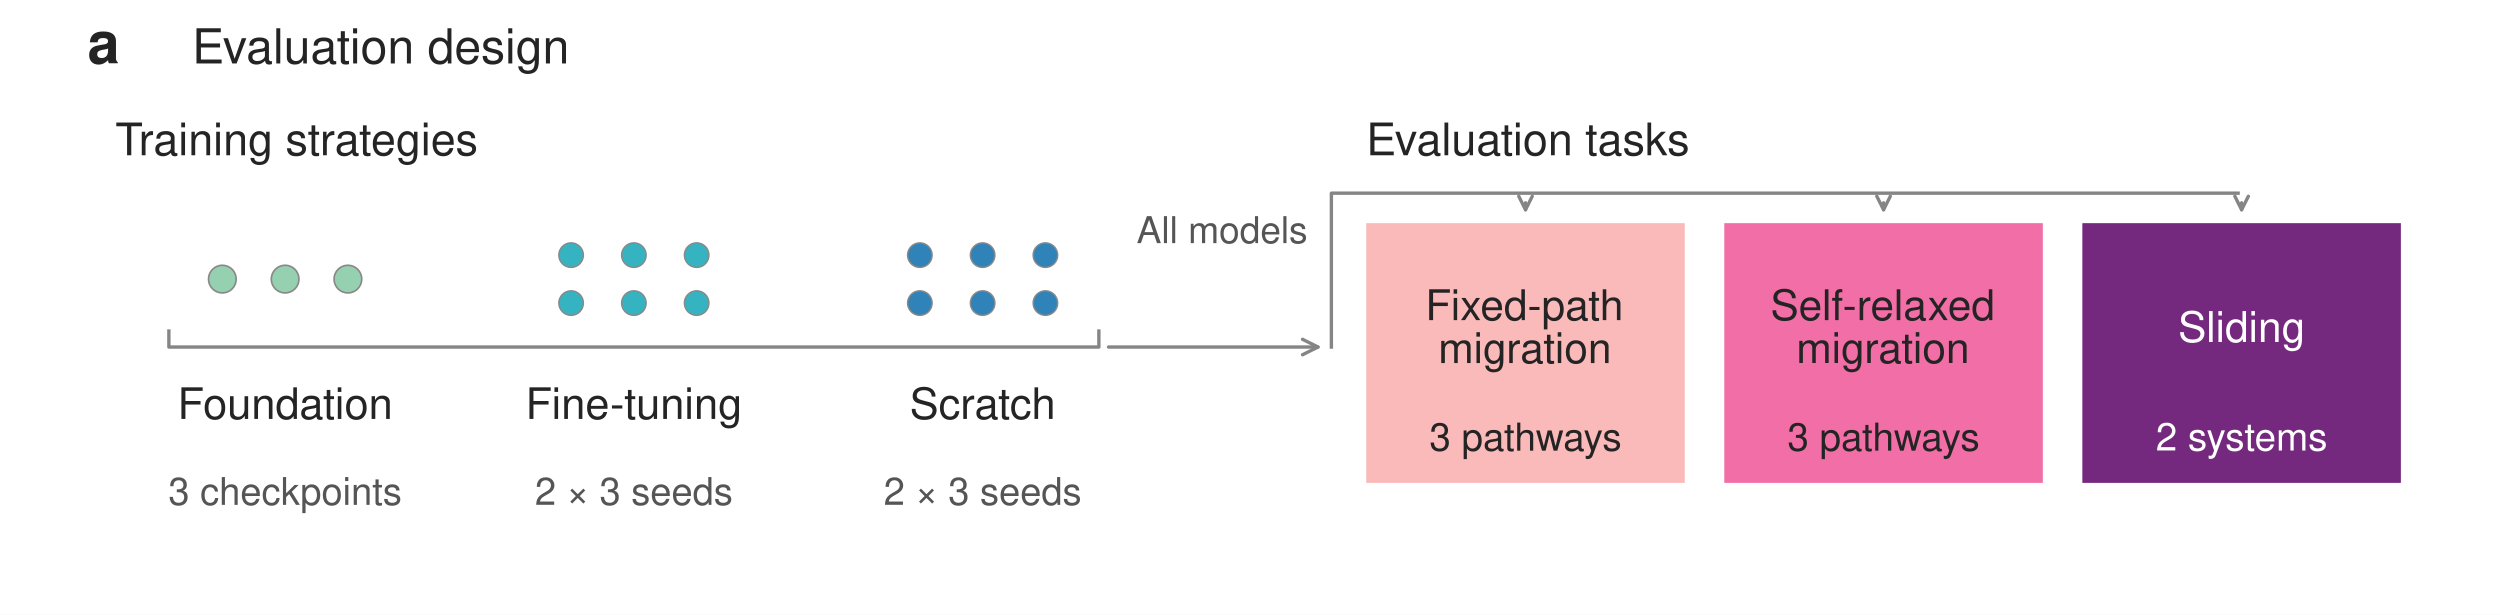
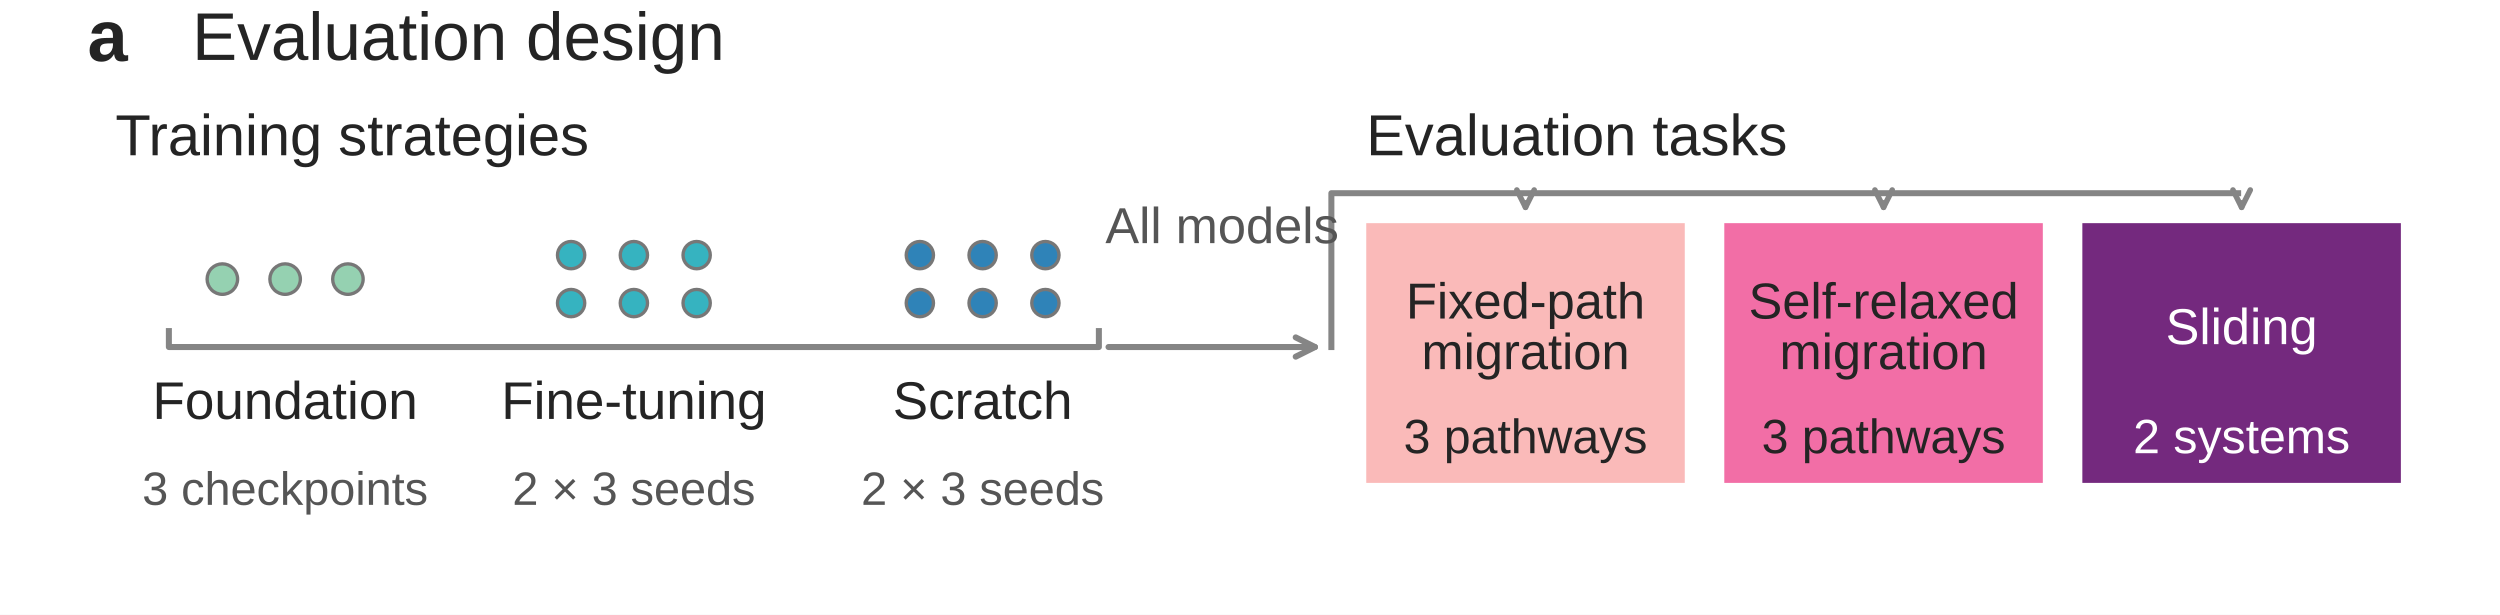
<svg xmlns="http://www.w3.org/2000/svg" xmlns:xlink="http://www.w3.org/1999/xlink" width="518.74pt" height="127.559pt" viewBox="0 0 518.74 127.559" version="1.1">
  <defs>
    <style type="text/css">*{stroke-linejoin: round; stroke-linecap: butt}</style>
  </defs>
  <g id="figure_1">
    <g id="patch_1">
      <path d="M 0 127.559  L 518.74 127.559  L 518.74 0  L 0 0  z " style="fill: #ffffff" />
    </g>
    <g id="axes_1">
      <g id="PathCollection_1">
        <defs>
-           <path id="m753548120f" d="M 0 2.872  C 0.762 2.872 1.492 2.57 2.031 2.031  C 2.57 1.492 2.872 0.762 2.872 0  C 2.872 -0.762 2.57 -1.492 2.031 -2.031  C 1.492 -2.57 0.762 -2.872 0 -2.872  C -0.762 -2.872 -1.492 -2.57 -2.031 -2.031  C -2.57 -1.492 -2.872 -0.762 -2.872 0  C -2.872 0.762 -2.57 1.492 -2.031 2.031  C -1.492 2.57 -0.762 2.872 0 2.872  z " style="stroke: #888888; stroke-width: 0.35" />
+           <path id="maf7a250f7e" d="M 0 3.162  C 0.839 3.162 1.643 2.829 2.236 2.236  C 2.829 1.643 3.162 0.839 3.162 0  C 3.162 -0.839 2.829 -1.643 2.236 -2.236  C 1.643 -2.829 0.839 -3.162 0 -3.162  C -0.839 -3.162 -1.643 -2.829 -2.236 -2.236  C -2.829 -1.643 -3.162 -0.839 -3.162 0  C -3.162 0.839 -2.829 1.643 -2.236 2.236  C -1.643 2.829 -0.839 3.162 0 3.162  z " style="stroke: #777777; stroke-width: 0.7" />
        </defs>
-         <g clip-path="url(#p570aa70ecb)">
-           <use xlink:href="#m753548120f" x="46.137" y="57.912" style="fill: #95d1b1; stroke: #888888; stroke-width: 0.35" />
-           <use xlink:href="#m753548120f" x="59.162" y="57.912" style="fill: #95d1b1; stroke: #888888; stroke-width: 0.35" />
-           <use xlink:href="#m753548120f" x="72.188" y="57.912" style="fill: #95d1b1; stroke: #888888; stroke-width: 0.35" />
+         <g clip-path="url(#pa6c7e1bb69)">
+           <use xlink:href="#maf7a250f7e" x="46.137" y="57.912" style="fill: #95d1b1; stroke: #777777; stroke-width: 0.7" />
+           <use xlink:href="#maf7a250f7e" x="59.162" y="57.912" style="fill: #95d1b1; stroke: #777777; stroke-width: 0.7" />
+           <use xlink:href="#maf7a250f7e" x="72.188" y="57.912" style="fill: #95d1b1; stroke: #777777; stroke-width: 0.7" />
        </g>
      </g>
      <g id="PathCollection_2">
        <defs>
-           <path id="mbef1210220" d="M 0 2.55  C 0.676 2.55 1.325 2.281 1.803 1.803  C 2.281 1.325 2.55 0.676 2.55 0  C 2.55 -0.676 2.281 -1.325 1.803 -1.803  C 1.325 -2.281 0.676 -2.55 0 -2.55  C -0.676 -2.55 -1.325 -2.281 -1.803 -1.803  C -2.281 -1.325 -2.55 -0.676 -2.55 0  C -2.55 0.676 -2.281 1.325 -1.803 1.803  C -1.325 2.281 -0.676 2.55 0 2.55  z " style="stroke: #888888; stroke-width: 0.3" />
+           <path id="m70de8cc1e6" d="M 0 2.828  C 0.75 2.828 1.47 2.53 2 2  C 2.53 1.47 2.828 0.75 2.828 0  C 2.828 -0.75 2.53 -1.47 2 -2  C 1.47 -2.53 0.75 -2.828 0 -2.828  C -0.75 -2.828 -1.47 -2.53 -2 -2  C -2.53 -1.47 -2.828 -0.75 -2.828 0  C -2.828 0.75 -2.53 1.47 -2 2  C -1.47 2.53 -0.75 2.828 0 2.828  z " style="stroke: #777777; stroke-width: 0.7" />
        </defs>
-         <g clip-path="url(#p570aa70ecb)">
-           <use xlink:href="#mbef1210220" x="118.501" y="62.887" style="fill: #36b3c0; stroke: #888888; stroke-width: 0.3" />
-           <use xlink:href="#mbef1210220" x="131.527" y="62.887" style="fill: #36b3c0; stroke: #888888; stroke-width: 0.3" />
-           <use xlink:href="#mbef1210220" x="144.552" y="62.887" style="fill: #36b3c0; stroke: #888888; stroke-width: 0.3" />
+         <g clip-path="url(#pa6c7e1bb69)">
+           <use xlink:href="#m70de8cc1e6" x="118.501" y="62.887" style="fill: #36b3c0; stroke: #777777; stroke-width: 0.7" />
+           <use xlink:href="#m70de8cc1e6" x="131.527" y="62.887" style="fill: #36b3c0; stroke: #777777; stroke-width: 0.7" />
+           <use xlink:href="#m70de8cc1e6" x="144.552" y="62.887" style="fill: #36b3c0; stroke: #777777; stroke-width: 0.7" />
        </g>
      </g>
      <g id="PathCollection_3">
-         <g clip-path="url(#p570aa70ecb)">
-           <use xlink:href="#mbef1210220" x="118.501" y="52.937" style="fill: #36b3c0; stroke: #888888; stroke-width: 0.3" />
-           <use xlink:href="#mbef1210220" x="131.527" y="52.937" style="fill: #36b3c0; stroke: #888888; stroke-width: 0.3" />
-           <use xlink:href="#mbef1210220" x="144.552" y="52.937" style="fill: #36b3c0; stroke: #888888; stroke-width: 0.3" />
+         <g clip-path="url(#pa6c7e1bb69)">
+           <use xlink:href="#m70de8cc1e6" x="118.501" y="52.937" style="fill: #36b3c0; stroke: #777777; stroke-width: 0.7" />
+           <use xlink:href="#m70de8cc1e6" x="131.527" y="52.937" style="fill: #36b3c0; stroke: #777777; stroke-width: 0.7" />
+           <use xlink:href="#m70de8cc1e6" x="144.552" y="52.937" style="fill: #36b3c0; stroke: #777777; stroke-width: 0.7" />
        </g>
      </g>
      <g id="PathCollection_4">
        <defs>
-           <path id="mcb251fd40d" d="M 0 2.55  C 0.676 2.55 1.325 2.281 1.803 1.803  C 2.281 1.325 2.55 0.676 2.55 0  C 2.55 -0.676 2.281 -1.325 1.803 -1.803  C 1.325 -2.281 0.676 -2.55 0 -2.55  C -0.676 -2.55 -1.325 -2.281 -1.803 -1.803  C -2.281 -1.325 -2.55 -0.676 -2.55 0  C -2.55 0.676 -2.281 1.325 -1.803 1.803  C -1.325 2.281 -0.676 2.55 0 2.55  z " style="stroke: #888888; stroke-width: 0.3" />
+           <path id="m97f6e457bc" d="M 0 2.828  C 0.75 2.828 1.47 2.53 2 2  C 2.53 1.47 2.828 0.75 2.828 0  C 2.828 -0.75 2.53 -1.47 2 -2  C 1.47 -2.53 0.75 -2.828 0 -2.828  C -0.75 -2.828 -1.47 -2.53 -2 -2  C -2.53 -1.47 -2.828 -0.75 -2.828 0  C -2.828 0.75 -2.53 1.47 -2 2  C -1.47 2.53 -0.75 2.828 0 2.828  z " style="stroke: #777777; stroke-width: 0.7" />
        </defs>
-         <g clip-path="url(#p570aa70ecb)">
-           <use xlink:href="#mcb251fd40d" x="190.865" y="62.887" style="fill: #2f83b8; stroke: #888888; stroke-width: 0.3" />
-           <use xlink:href="#mcb251fd40d" x="203.891" y="62.887" style="fill: #2f83b8; stroke: #888888; stroke-width: 0.3" />
-           <use xlink:href="#mcb251fd40d" x="216.916" y="62.887" style="fill: #2f83b8; stroke: #888888; stroke-width: 0.3" />
+         <g clip-path="url(#pa6c7e1bb69)">
+           <use xlink:href="#m97f6e457bc" x="190.865" y="62.887" style="fill: #2f83b8; stroke: #777777; stroke-width: 0.7" />
+           <use xlink:href="#m97f6e457bc" x="203.891" y="62.887" style="fill: #2f83b8; stroke: #777777; stroke-width: 0.7" />
+           <use xlink:href="#m97f6e457bc" x="216.916" y="62.887" style="fill: #2f83b8; stroke: #777777; stroke-width: 0.7" />
        </g>
      </g>
      <g id="PathCollection_5">
-         <g clip-path="url(#p570aa70ecb)">
-           <use xlink:href="#mcb251fd40d" x="190.865" y="52.937" style="fill: #2f83b8; stroke: #888888; stroke-width: 0.3" />
-           <use xlink:href="#mcb251fd40d" x="203.891" y="52.937" style="fill: #2f83b8; stroke: #888888; stroke-width: 0.3" />
-           <use xlink:href="#mcb251fd40d" x="216.916" y="52.937" style="fill: #2f83b8; stroke: #888888; stroke-width: 0.3" />
+         <g clip-path="url(#pa6c7e1bb69)">
+           <use xlink:href="#m97f6e457bc" x="190.865" y="52.937" style="fill: #2f83b8; stroke: #777777; stroke-width: 0.7" />
+           <use xlink:href="#m97f6e457bc" x="203.891" y="52.937" style="fill: #2f83b8; stroke: #777777; stroke-width: 0.7" />
+           <use xlink:href="#m97f6e457bc" x="216.916" y="52.937" style="fill: #2f83b8; stroke: #777777; stroke-width: 0.7" />
        </g>
      </g>
      <g id="patch_2">
-         <path d="M 283.491 100.198  L 349.584 100.198  L 349.584 46.304  L 283.491 46.304  z " clip-path="url(#p570aa70ecb)" style="fill: #fabab9" />
+         <path d="M 283.491 100.198  L 349.584 100.198  L 349.584 46.304  L 283.491 46.304  z " clip-path="url(#pa6c7e1bb69)" style="fill: #fabab9" />
      </g>
      <g id="patch_3">
-         <path d="M 357.785 100.198  L 423.878 100.198  L 423.878 46.304  L 357.785 46.304  z " clip-path="url(#p570aa70ecb)" style="fill: #f26ea6" />
+         <path d="M 357.785 100.198  L 423.878 100.198  L 423.878 46.304  L 357.785 46.304  z " clip-path="url(#pa6c7e1bb69)" style="fill: #f26ea6" />
      </g>
      <g id="patch_4">
-         <path d="M 432.079 100.198  L 498.172 100.198  L 498.172 46.304  L 432.079 46.304  z " clip-path="url(#p570aa70ecb)" style="fill: #74297e" />
+         <path d="M 432.079 100.198  L 498.172 100.198  L 498.172 46.304  L 432.079 46.304  z " clip-path="url(#pa6c7e1bb69)" style="fill: #74297e" />
      </g>
      <g id="line2d_1">
-         <path d="M 35.041 68.691  L 35.041 72.007  L 228.012 72.007  L 228.012 68.691  " clip-path="url(#p570aa70ecb)" style="fill: none; stroke: #858585; stroke-width: 0.7; stroke-linecap: square" />
+         <path d="M 35.041 68.691  L 35.041 72.007  L 228.012 72.007  L 228.012 68.691  " clip-path="url(#pa6c7e1bb69)" style="fill: none; stroke: #858585; stroke-width: 1.25; stroke-linecap: square" />
      </g>
      <g id="line2d_2">
-         <path d="M 276.255 72.007  L 276.255 40.085  L 464.402 40.085  " clip-path="url(#p570aa70ecb)" style="fill: none; stroke: #858585; stroke-width: 0.7; stroke-linecap: square" />
+         <path d="M 276.255 72.007  L 276.255 40.085  L 464.402 40.085  " clip-path="url(#pa6c7e1bb69)" style="fill: none; stroke: #858585; stroke-width: 1.25; stroke-linecap: square" />
      </g>
      <g id="text_1">
-         <text style="fill: #242424; font: 700 12px 'Helvetica'; text-anchor: start" x="18.156" y="13.125" transform="rotate(-0 18.15591 13.12473)">a</text>
+         <text style="fill: #242424; font: 700 15px 'Arial'; text-anchor: start" x="18.156" y="12.666" transform="rotate(-0 18.15591 12.66583)">a</text>
      </g>
      <g id="text_2">
-         <text style="fill: #242424; font: 10px 'Helvetica'; text-anchor: start" x="39.865" y="13.165" transform="rotate(-0 39.86518 13.16474)">Evaluation design</text>
+         <text style="fill: #242424; font: 14px 'Arial'; text-anchor: start" x="39.865" y="12.431" transform="rotate(-0 39.86518 12.43068)">Evaluation design</text>
      </g>
      <g id="text_3">
-         <text style="fill: #242424; font: 9.3px 'Helvetica'; text-anchor: start" x="23.945" y="32.209" transform="rotate(-0 23.94505 32.20866)">Training strategies</text>
+         <text style="fill: #242424; font: 12px 'Arial'; text-anchor: start" x="23.945" y="32.209" transform="rotate(-0 23.94505 32.20866)">Training strategies</text>
      </g>
      <g id="text_4">
-         <text style="fill: #242424; font: 9.3px 'Helvetica'; text-anchor: start" x="283.491" y="32.209" transform="rotate(-0 283.4915 32.20866)">Evaluation tasks</text>
+         <text style="fill: #242424; font: 12px 'Arial'; text-anchor: start" x="283.491" y="32.209" transform="rotate(-0 283.4915 32.20866)">Evaluation tasks</text>
      </g>
      <g id="text_5">
-         <text style="fill: #242424; font: 9px 'Helvetica'; text-anchor: middle" x="59.162" y="86.931" transform="rotate(-0 59.16231 86.9315)">Foundation</text>
+         <text style="fill: #242424; font: 11px 'Arial'; text-anchor: middle" x="59.162" y="86.931" transform="rotate(-0 59.16231 86.9315)">Foundation</text>
      </g>
      <g id="text_6">
-         <text style="fill: #555555; font: 7.9px 'Helvetica'; text-anchor: middle" x="59.162" y="104.758" transform="rotate(-0 59.16231 104.7579)">3 checkpoints</text>
+         <text style="fill: #555555; font: 9.7px 'Arial'; text-anchor: middle" x="59.162" y="104.758" transform="rotate(-0 59.16231 104.7579)">3 checkpoints</text>
      </g>
      <g id="text_7">
-         <text style="fill: #242424; font: 9px 'Helvetica'; text-anchor: middle" x="131.527" y="86.931" transform="rotate(-0 131.5266 86.9315)">Fine-tuning</text>
+         <text style="fill: #242424; font: 11px 'Arial'; text-anchor: middle" x="131.527" y="86.931" transform="rotate(-0 131.5266 86.9315)">Fine-tuning</text>
      </g>
      <g id="text_8">
-         <text style="fill: #555555; font: 7.9px 'Helvetica'; text-anchor: middle" x="131.527" y="104.758" transform="rotate(-0 131.5266 104.7579)">2 × 3 seeds</text>
+         <text style="fill: #555555; font: 9.7px 'Arial'; text-anchor: middle" x="131.527" y="104.758" transform="rotate(-0 131.5266 104.7579)">2 × 3 seeds</text>
      </g>
      <g id="text_9">
-         <text style="fill: #242424; font: 9px 'Helvetica'; text-anchor: middle" x="203.891" y="86.931" transform="rotate(-0 203.8908 86.9315)">Scratch</text>
+         <text style="fill: #242424; font: 11px 'Arial'; text-anchor: middle" x="203.891" y="86.931" transform="rotate(-0 203.8908 86.9315)">Scratch</text>
      </g>
      <g id="text_10">
-         <text style="fill: #555555; font: 7.9px 'Helvetica'; text-anchor: middle" x="203.891" y="104.758" transform="rotate(-0 203.8908 104.7579)">2 × 3 seeds</text>
+         <text style="fill: #555555; font: 9.7px 'Arial'; text-anchor: middle" x="203.891" y="104.758" transform="rotate(-0 203.8908 104.7579)">2 × 3 seeds</text>
      </g>
      <g id="patch_5">
-         <path d="M 230.012 72.007  Q 252.133 72.007 273.471 72.007  " style="fill: none; stroke: #858585; stroke-width: 0.7; stroke-linecap: round" />
-         <path d="M 270.271 70.407  L 273.471 72.007  L 270.271 73.607  " style="fill: none; stroke: #858585; stroke-width: 0.7; stroke-linecap: round" />
+         <path d="M 230.012 72.007  Q 252.133 72.007 272.856 72.007  " style="fill: none; stroke: #858585; stroke-width: 1.25; stroke-linecap: round" />
+         <path d="M 268.856 70.007  L 272.856 72.007  L 268.856 74.007  " style="fill: none; stroke: #858585; stroke-width: 1.25; stroke-linecap: round" />
      </g>
      <g id="text_11">
-         <text style="fill: #555555; font: 7.7px 'Helvetica'; text-anchor: middle" x="253.581" y="50.45" transform="rotate(-0 253.5809 50.44961)">All models</text>
+         <text style="fill: #555555; font: 10.5px 'Arial'; text-anchor: middle" x="253.581" y="50.45" transform="rotate(-0 253.5809 50.44961)">All models</text>
      </g>
      <g id="patch_6">
-         <path d="M 316.538 42.086  Q 316.538 43.196 316.538 43.524  " style="fill: none; stroke: #858585; stroke-width: 0.7; stroke-linecap: round" />
-         <path d="M 317.938 40.724  L 316.538 43.524  L 315.138 40.724  " style="fill: none; stroke: #858585; stroke-width: 0.7; stroke-linecap: round" />
+         <path d="M 316.538 42.086  Q 316.538 43.196 316.538 43.021  " style="fill: none; stroke: #858585; stroke-width: 1.15; stroke-linecap: round" />
+         <path d="M 318.338 39.421  L 316.538 43.021  L 314.738 39.421  " style="fill: none; stroke: #858585; stroke-width: 1.15; stroke-linecap: round" />
      </g>
      <g id="text_12">
-         <text style="fill: #242424; font: 8.8px 'Helvetica'" transform="translate(295.7513 66.43148)">Fixed-path</text>
-         <text style="fill: #242424; font: 8.8px 'Helvetica'" transform="translate(298.4428 75.33587)">migration</text>
+         <text style="fill: #242424; font: 10.5px 'Arial'" transform="translate(291.7357 66.09121)">Fixed-path</text>
+         <text style="fill: #242424; font: 10.5px 'Arial'" transform="translate(294.9472 76.59567)">migration</text>
      </g>
      <g id="text_13">
-         <text style="fill: #242424; font: 8px 'Helvetica'; text-anchor: middle" x="316.538" y="93.513" transform="rotate(-0 316.5378 93.51298)">3 pathways</text>
+         <text style="fill: #242424; font: 10px 'Arial'; text-anchor: middle" x="316.538" y="94.033" transform="rotate(-0 316.5378 94.03314)">3 pathways</text>
      </g>
      <g id="patch_7">
-         <path d="M 390.832 42.086  Q 390.832 43.196 390.832 43.524  " style="fill: none; stroke: #858585; stroke-width: 0.7; stroke-linecap: round" />
-         <path d="M 392.232 40.724  L 390.832 43.524  L 389.432 40.724  " style="fill: none; stroke: #858585; stroke-width: 0.7; stroke-linecap: round" />
+         <path d="M 390.832 42.086  Q 390.832 43.196 390.832 43.021  " style="fill: none; stroke: #858585; stroke-width: 1.15; stroke-linecap: round" />
+         <path d="M 392.632 39.421  L 390.832 43.021  L 389.032 39.421  " style="fill: none; stroke: #858585; stroke-width: 1.15; stroke-linecap: round" />
      </g>
      <g id="text_14">
-         <text style="fill: #242424; font: 8.8px 'Helvetica'" transform="translate(367.3551 66.42117)">Self-relaxed</text>
-         <text style="fill: #242424; font: 8.8px 'Helvetica'" transform="translate(372.7368 75.32556)">migration</text>
+         <text style="fill: #242424; font: 10.5px 'Arial'" transform="translate(362.8198 66.09121)">Self-relaxed</text>
+         <text style="fill: #242424; font: 10.5px 'Arial'" transform="translate(369.2412 76.59567)">migration</text>
      </g>
      <g id="text_15">
-         <text style="fill: #242424; font: 8px 'Helvetica'; text-anchor: middle" x="390.832" y="93.513" transform="rotate(-0 390.8318 93.51298)">3 pathways</text>
+         <text style="fill: #242424; font: 10px 'Arial'; text-anchor: middle" x="390.832" y="94.033" transform="rotate(-0 390.8318 94.03314)">3 pathways</text>
      </g>
      <g id="patch_8">
-         <path d="M 465.126 42.086  Q 465.126 43.196 465.126 43.524  " style="fill: none; stroke: #858585; stroke-width: 0.7; stroke-linecap: round" />
-         <path d="M 466.526 40.724  L 465.126 43.524  L 463.726 40.724  " style="fill: none; stroke: #858585; stroke-width: 0.7; stroke-linecap: round" />
+         <path d="M 465.126 42.086  Q 465.126 43.196 465.126 43.021  " style="fill: none; stroke: #858585; stroke-width: 1.15; stroke-linecap: round" />
+         <path d="M 466.926 39.421  L 465.126 43.021  L 463.326 39.421  " style="fill: none; stroke: #858585; stroke-width: 1.15; stroke-linecap: round" />
      </g>
      <g id="text_16">
-         <text style="fill: #ffffff; font: 8.8px 'Helvetica'; text-anchor: middle" x="465.126" y="70.959" transform="rotate(-0 465.1258 70.9593)">Sliding</text>
+         <text style="fill: #ffffff; font: 10.5px 'Arial'; text-anchor: middle" x="465.126" y="71.407" transform="rotate(-0 465.1258 71.40743)">Sliding</text>
      </g>
      <g id="text_17">
-         <text style="fill: #ffffff; font: 8px 'Helvetica'; text-anchor: middle" x="465.126" y="93.48" transform="rotate(-0 465.1258 93.47986)">2 systems</text>
+         <text style="fill: #ffffff; font: 10px 'Arial'; text-anchor: middle" x="465.126" y="94.033" transform="rotate(-0 465.1258 94.03314)">2 systems</text>
      </g>
    </g>
  </g>
  <defs>
-     <clipPath id="p570aa70ecb">
+     <clipPath id="pa6c7e1bb69">
      <rect x="18.156" y="28.063" width="482.428" height="82.913" />
    </clipPath>
  </defs>
</svg>
